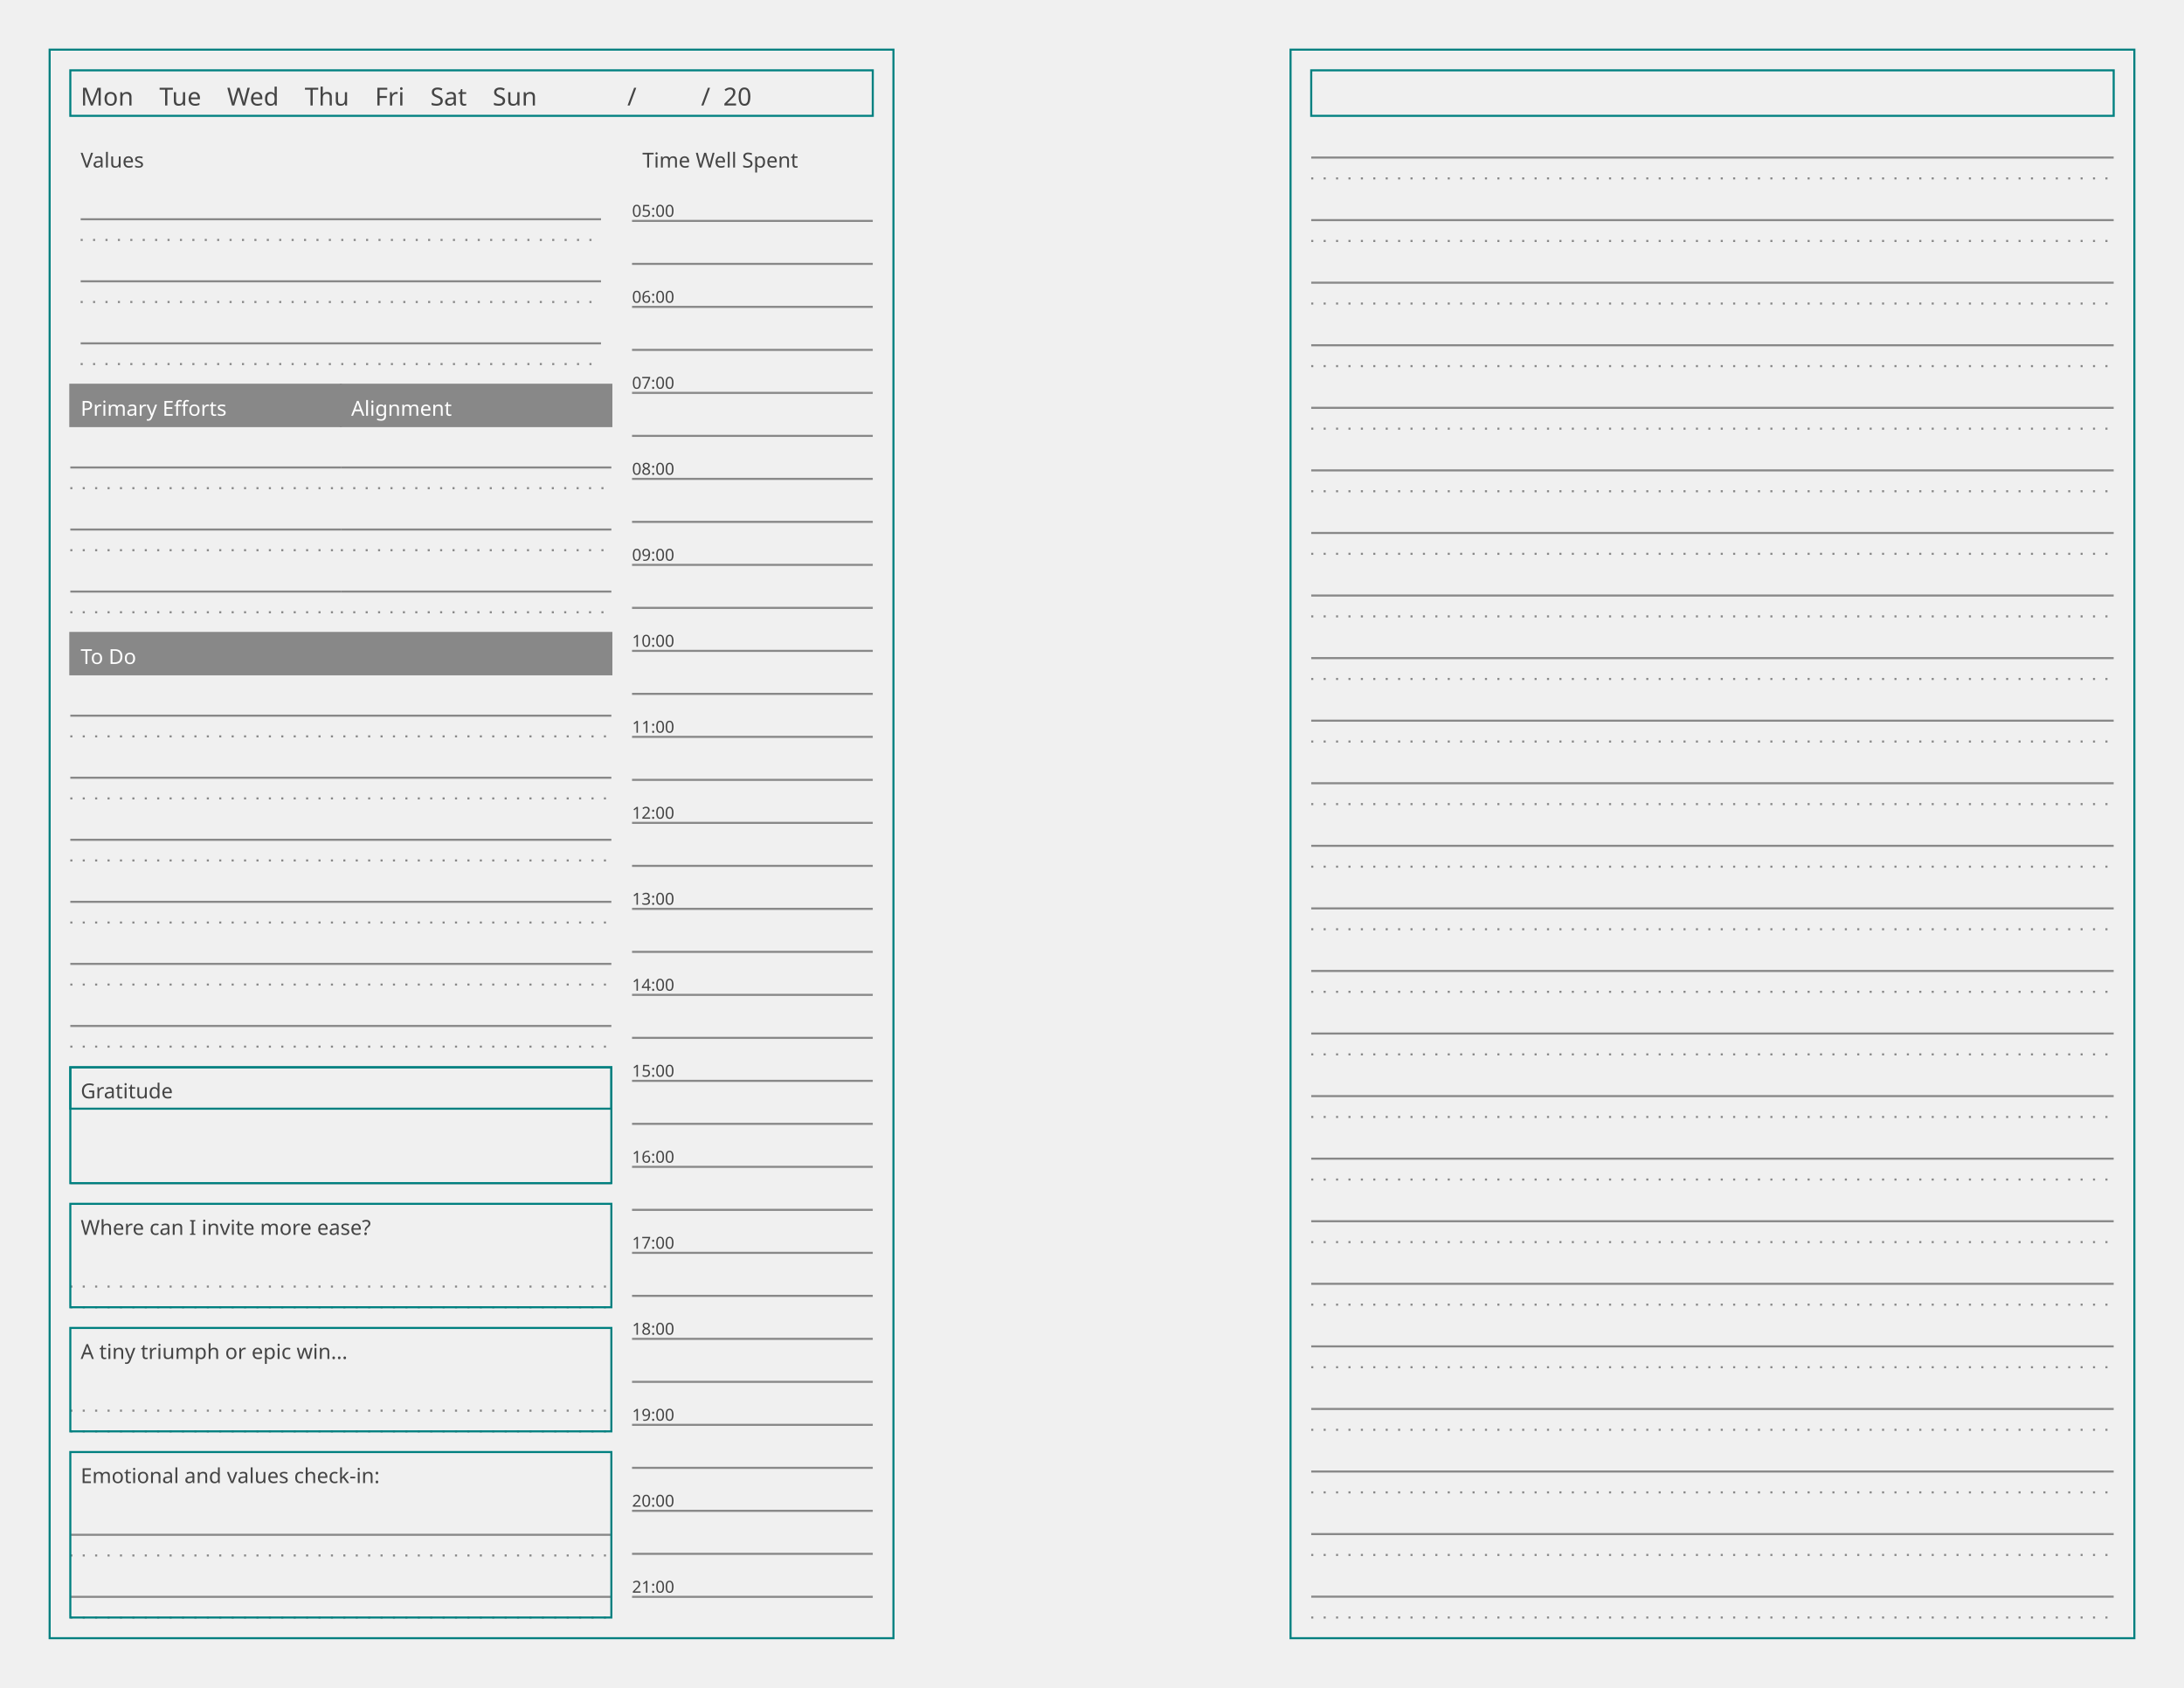
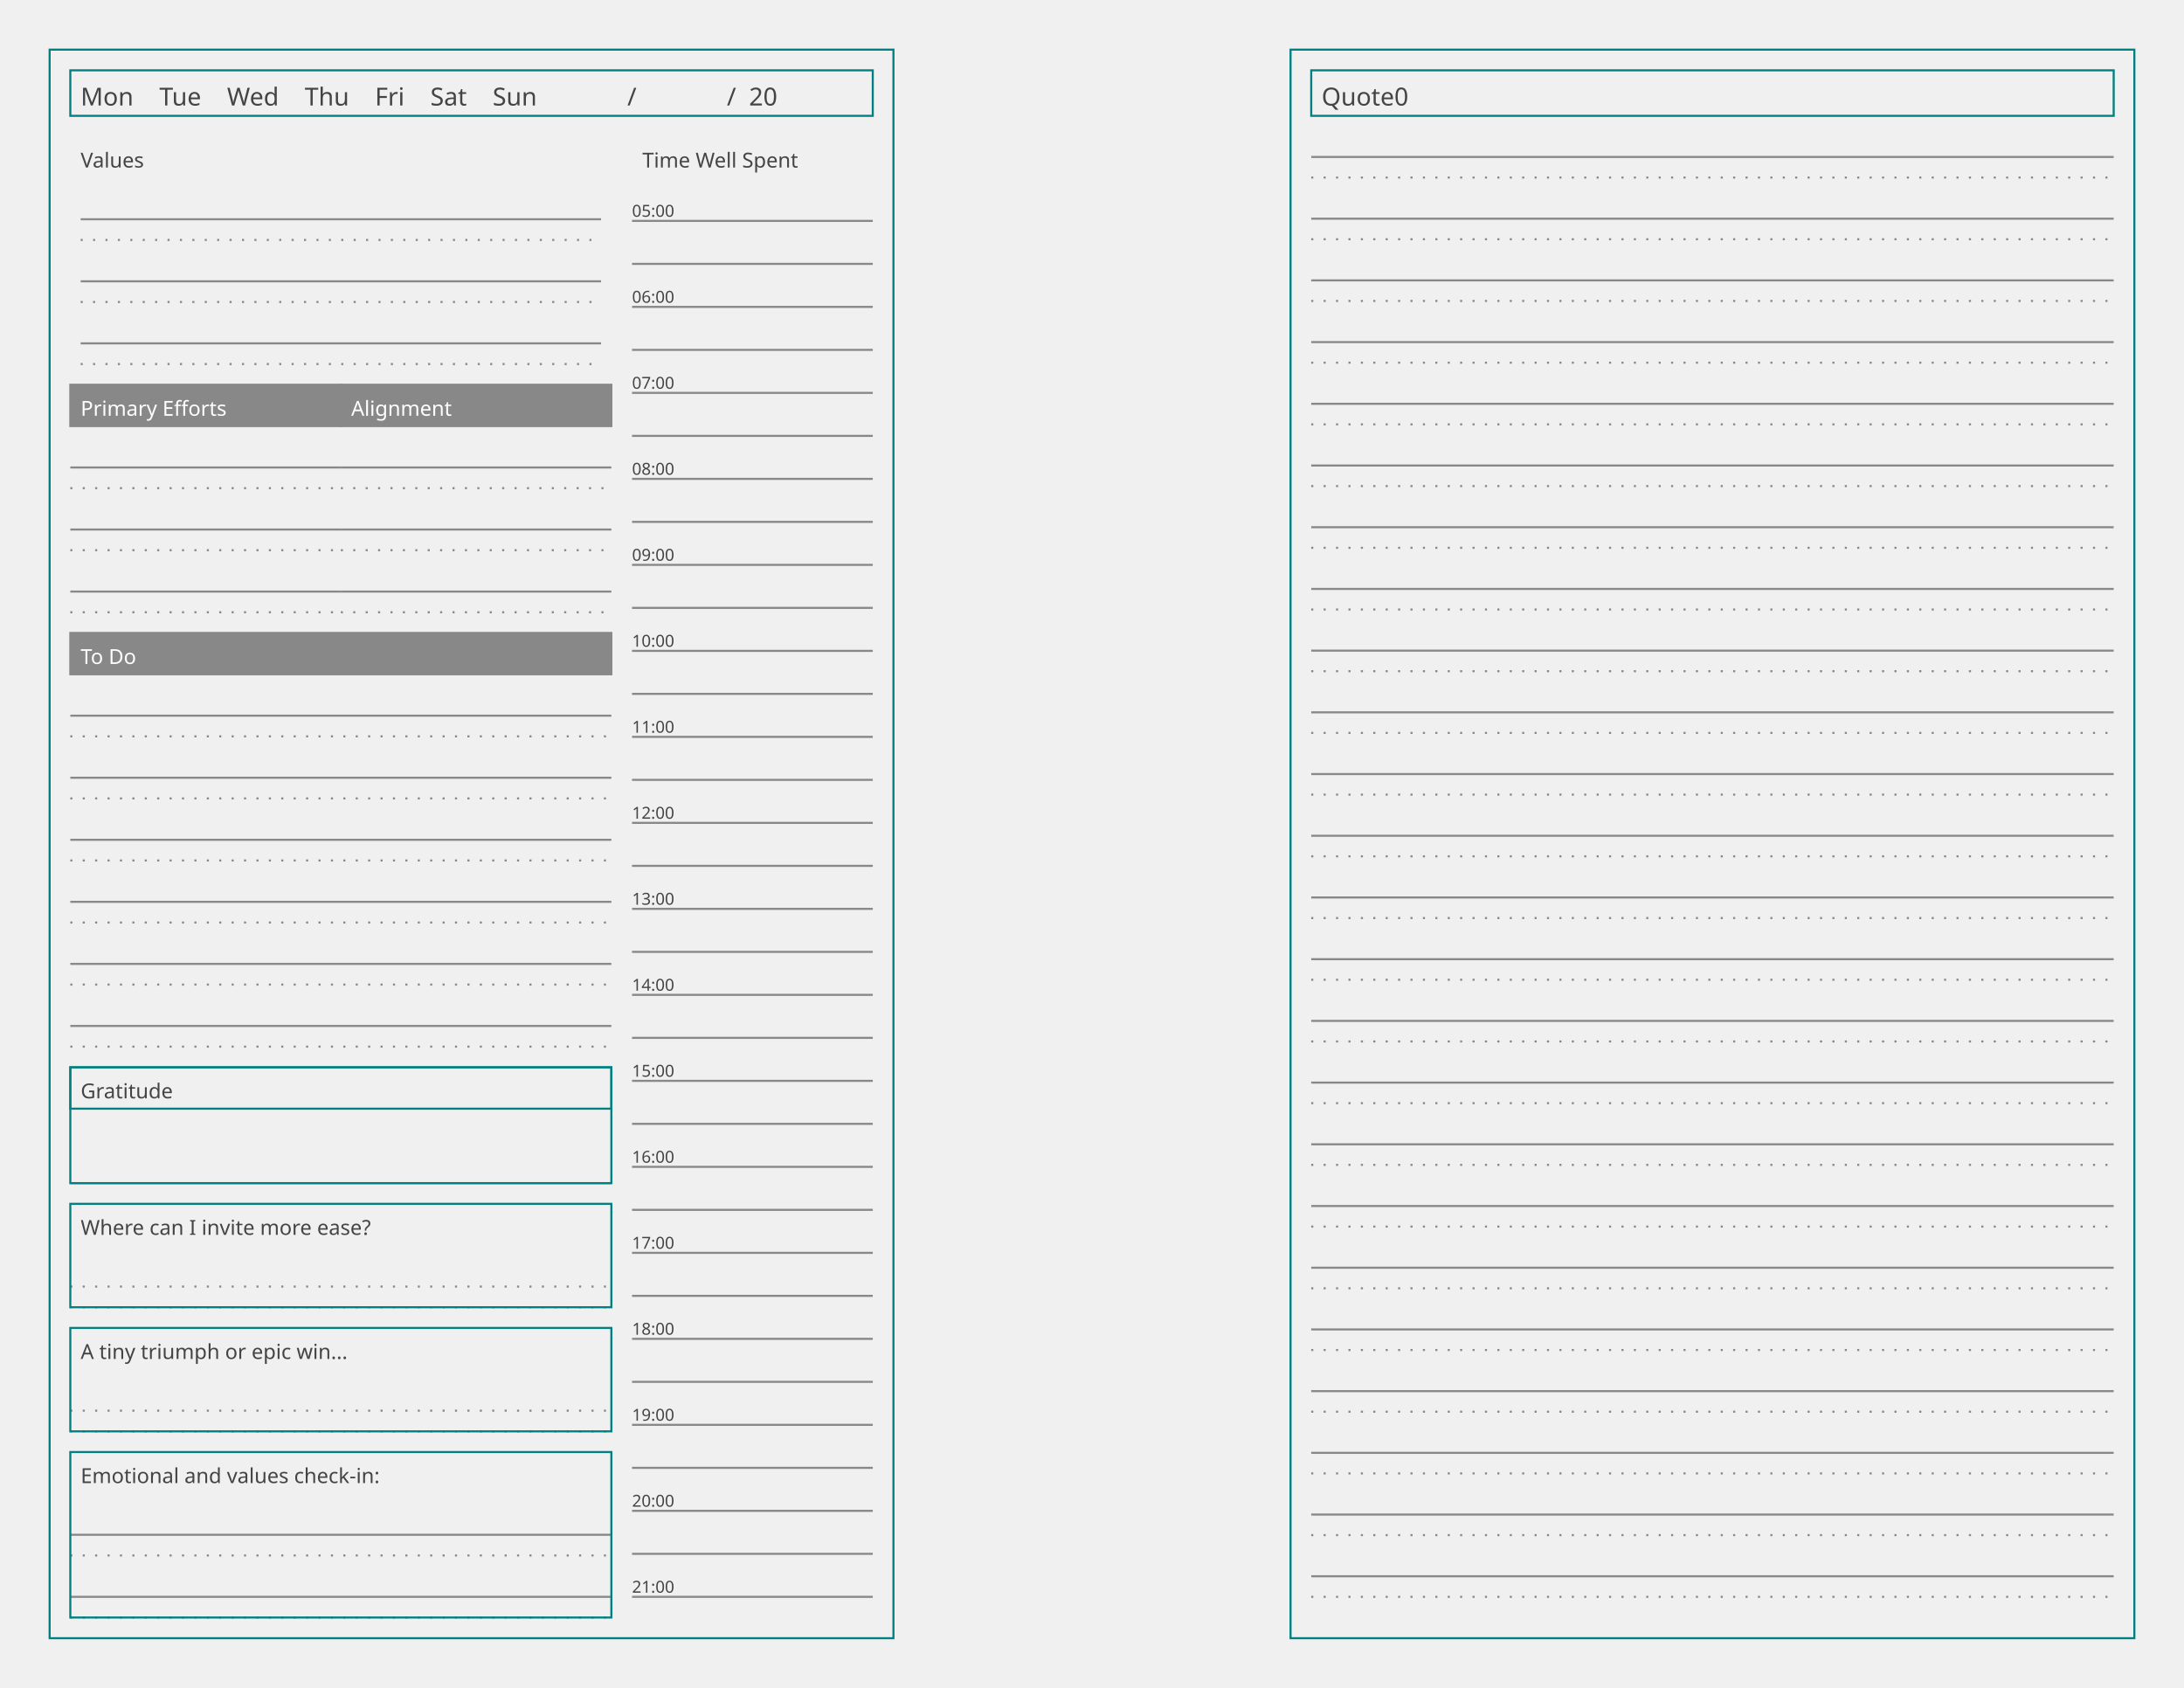
<svg xmlns="http://www.w3.org/2000/svg" baseProfile="tiny" height="8.5in" version="1.2" width="11in">
  <defs />
  <g transform="translate(24.0, 24.0)">
    <rect fill="none" height="768.0" stroke="#008080" width="408.0" x="0" y="0" />
    <g transform="translate(10, 10)">
      <rect fill="none" height="22" stroke="#008080" stroke-width="1" width="388.0" x="0" y="0" />
-       <text alignment-baseline="text-after-edge" fill="#444444" font-family="Trebuchet MS" font-size="12" text-anchor="start" transform="translate(5,17)">Mon    Tue    Wed    Thu    Fri    Sat    Sun              /          /  20          </text>
+       <text alignment-baseline="text-after-edge" fill="#444444" font-family="Trebuchet MS" font-size="12" text-anchor="start" transform="translate(5,17)">Mon    Tue    Wed    Thu    Fri    Sat    Sun              /              /  20          </text>
    </g>
    <g transform="translate(10, 32)">
      <g transform="translate(0,10)">
        <g>
          <g transform="translate(0,0)">
            <text alignment-baseline="text-after-edge" fill="#444444" font-family="Ubuntu Mono" font-size="10" text-anchor="start" transform="translate(5,15)">Values</text>
          </g>
          <g transform="translate(0,20)">
            <g>
              <line stroke="#888888" stroke-dasharray="1,5" stroke-width="1" transform="translate(5,30.0)" x1="0" x2="251.6" y1="0" y2="0" />
              <line stroke="#888888" stroke-dasharray="1,5" stroke-width="1" transform="translate(5,60.0)" x1="0" x2="251.6" y1="0" y2="0" />
              <line stroke="#888888" stroke-dasharray="1,5" stroke-width="1" transform="translate(5,90.0)" x1="0" x2="251.6" y1="0" y2="0" />
            </g>
            <g>
              <line stroke="#888888" stroke-dasharray="1,0" stroke-width="1" transform="translate(5,20.0)" x1="0" x2="251.6" y1="0" y2="0" />
              <line stroke="#888888" stroke-dasharray="1,0" stroke-width="1" transform="translate(5,50.0)" x1="0" x2="251.6" y1="0" y2="0" />
              <line stroke="#888888" stroke-dasharray="1,0" stroke-width="1" transform="translate(5,80.0)" x1="0" x2="251.6" y1="0" y2="0" />
            </g>
          </g>
        </g>
      </g>
-       <g transform="translate(0,130)">
+       <g transform="translate(0,130.0)">
        <g>
          <g transform="translate(0,0)">
            <g>
              <g transform="translate(0,0)">
                <rect fill="#888888" height="20" stroke="#888888" stroke-width="1" width="130.8" x="0" y="0" />
                <text alignment-baseline="text-after-edge" fill="#ffffff" font-family="Trebuchet MS" font-size="10" text-anchor="start" transform="translate(5,15)">Primary Efforts</text>
              </g>
              <g transform="translate(0,20)">
                <g>
                  <line stroke="#888888" stroke-dasharray="1,5" stroke-width="1" transform="translate(0,30.0)" x1="0" x2="130.8" y1="0" y2="0" />
                  <line stroke="#888888" stroke-dasharray="1,5" stroke-width="1" transform="translate(0,60.0)" x1="0" x2="130.8" y1="0" y2="0" />
                  <line stroke="#888888" stroke-dasharray="1,5" stroke-width="1" transform="translate(0,90.0)" x1="0" x2="130.8" y1="0" y2="0" />
                </g>
                <g>
                  <line stroke="#888888" stroke-dasharray="1,0" stroke-width="1" transform="translate(0,20.0)" x1="0" x2="130.8" y1="0" y2="0" />
                  <line stroke="#888888" stroke-dasharray="1,0" stroke-width="1" transform="translate(0,50.0)" x1="0" x2="130.8" y1="0" y2="0" />
                  <line stroke="#888888" stroke-dasharray="1,0" stroke-width="1" transform="translate(0,80.0)" x1="0" x2="130.8" y1="0" y2="0" />
                </g>
              </g>
            </g>
          </g>
          <g transform="translate(130.8,0)">
            <g>
              <g transform="translate(0,0)">
                <rect fill="#888888" height="20" stroke="#888888" stroke-width="1" width="130.8" x="0" y="0" />
                <text alignment-baseline="text-after-edge" fill="#ffffff" font-family="Trebuchet MS" font-size="10" text-anchor="start" transform="translate(5,15)">Alignment</text>
              </g>
              <g transform="translate(0,20)">
                <g>
                  <line stroke="#888888" stroke-dasharray="1,5" stroke-width="1" transform="translate(0,30.0)" x1="0" x2="130.8" y1="0" y2="0" />
                  <line stroke="#888888" stroke-dasharray="1,5" stroke-width="1" transform="translate(0,60.0)" x1="0" x2="130.8" y1="0" y2="0" />
                  <line stroke="#888888" stroke-dasharray="1,5" stroke-width="1" transform="translate(0,90.0)" x1="0" x2="130.8" y1="0" y2="0" />
                </g>
                <g>
                  <line stroke="#888888" stroke-dasharray="1,0" stroke-width="1" transform="translate(0,20.0)" x1="0" x2="130.8" y1="0" y2="0" />
                  <line stroke="#888888" stroke-dasharray="1,0" stroke-width="1" transform="translate(0,50.0)" x1="0" x2="130.8" y1="0" y2="0" />
                  <line stroke="#888888" stroke-dasharray="1,0" stroke-width="1" transform="translate(0,80.0)" x1="0" x2="130.8" y1="0" y2="0" />
                </g>
              </g>
            </g>
          </g>
        </g>
      </g>
-       <g transform="translate(0,250)">
+       <g transform="translate(0,250.0)">
        <g>
          <g transform="translate(0,0)">
            <rect fill="#888888" height="20" stroke="#888888" stroke-width="1" width="261.6" x="0" y="0" />
            <text alignment-baseline="text-after-edge" fill="#ffffff" font-family="Ubuntu Mono" font-size="10" text-anchor="start" transform="translate(5,15)">To Do</text>
          </g>
          <g transform="translate(0,20)">
            <g>
              <line stroke="#888888" stroke-dasharray="1,5" stroke-width="1" transform="translate(0,30.0)" x1="0" x2="261.6" y1="0" y2="0" />
              <line stroke="#888888" stroke-dasharray="1,5" stroke-width="1" transform="translate(0,60.0)" x1="0" x2="261.6" y1="0" y2="0" />
              <line stroke="#888888" stroke-dasharray="1,5" stroke-width="1" transform="translate(0,90.0)" x1="0" x2="261.6" y1="0" y2="0" />
              <line stroke="#888888" stroke-dasharray="1,5" stroke-width="1" transform="translate(0,120.0)" x1="0" x2="261.6" y1="0" y2="0" />
              <line stroke="#888888" stroke-dasharray="1,5" stroke-width="1" transform="translate(0,150.0)" x1="0" x2="261.6" y1="0" y2="0" />
              <line stroke="#888888" stroke-dasharray="1,5" stroke-width="1" transform="translate(0,180.0)" x1="0" x2="261.6" y1="0" y2="0" />
            </g>
            <g>
              <line stroke="#888888" stroke-dasharray="1,0" stroke-width="1" transform="translate(0,20.0)" x1="0" x2="261.6" y1="0" y2="0" />
              <line stroke="#888888" stroke-dasharray="1,0" stroke-width="1" transform="translate(0,50.0)" x1="0" x2="261.6" y1="0" y2="0" />
              <line stroke="#888888" stroke-dasharray="1,0" stroke-width="1" transform="translate(0,80.0)" x1="0" x2="261.6" y1="0" y2="0" />
              <line stroke="#888888" stroke-dasharray="1,0" stroke-width="1" transform="translate(0,110.0)" x1="0" x2="261.6" y1="0" y2="0" />
              <line stroke="#888888" stroke-dasharray="1,0" stroke-width="1" transform="translate(0,140.0)" x1="0" x2="261.6" y1="0" y2="0" />
              <line stroke="#888888" stroke-dasharray="1,0" stroke-width="1" transform="translate(0,170.0)" x1="0" x2="261.6" y1="0" y2="0" />
            </g>
          </g>
        </g>
      </g>
-       <g transform="translate(0,460)">
+       <g transform="translate(0,460.0)">
        <g>
          <g transform="translate(0,0)">
            <rect fill="none" height="20" stroke="#008080" stroke-width="1" width="261.6" x="0" y="0" />
            <text alignment-baseline="text-after-edge" fill="#444444" font-family="Trebuchet MS" font-size="10" text-anchor="start" transform="translate(5,15)">Gratitude</text>
          </g>
          <g transform="translate(0,20)">
            <line stroke="#888888" stroke-dasharray="1,0" stroke-width="1" transform="translate(0,36.0)" x1="0" x2="261.6" y1="0" y2="0" />
          </g>
        </g>
        <rect fill="none" height="56.0" stroke="#008080" stroke-width="1" width="261.6" x="0" y="0" />
      </g>
      <g transform="translate(0,526.0)">
        <g>
          <g transform="translate(0,0)">
            <text alignment-baseline="text-after-edge" fill="#444444" font-family="Ubuntu Mono" font-size="10" text-anchor="start" transform="translate(5,15)">Where can I invite more ease?</text>
          </g>
          <g transform="translate(0,20)">
            <g>
              <line stroke="#888888" stroke-dasharray="1,5" stroke-width="1" transform="translate(0,30.0)" x1="0" x2="261.6" y1="0" y2="0" />
            </g>
            <g>
              <line stroke="#888888" stroke-dasharray="1,5" stroke-width="1" transform="translate(0,20.0)" x1="0" x2="261.6" y1="0" y2="0" />
            </g>
          </g>
        </g>
        <rect fill="none" height="50" stroke="#008080" stroke-width="1" width="261.6" x="0" y="0" />
      </g>
      <g transform="translate(0,586.0)">
        <g>
          <g transform="translate(0,0)">
            <text alignment-baseline="text-after-edge" fill="#444444" font-family="Ubuntu Mono" font-size="10" text-anchor="start" transform="translate(5,15)">A tiny triumph or epic win...</text>
          </g>
          <g transform="translate(0,20)">
            <g>
              <line stroke="#888888" stroke-dasharray="1,5" stroke-width="1" transform="translate(0,30.0)" x1="0" x2="261.6" y1="0" y2="0" />
            </g>
            <g>
              <line stroke="#888888" stroke-dasharray="1,5" stroke-width="1" transform="translate(0,20.0)" x1="0" x2="261.6" y1="0" y2="0" />
            </g>
          </g>
        </g>
        <rect fill="none" height="50" stroke="#008080" stroke-width="1" width="261.6" x="0" y="0" />
      </g>
      <g transform="translate(0,646.0)">
        <g>
          <g transform="translate(0,0)">
            <text alignment-baseline="text-after-edge" fill="#444444" font-family="Ubuntu Mono" font-size="10" text-anchor="start" transform="translate(5,15)">Emotional and values check-in:</text>
          </g>
          <g transform="translate(0,20)">
            <g>
              <line stroke="#888888" stroke-dasharray="1,5" stroke-width="1" transform="translate(0,30.0)" x1="0" x2="261.6" y1="0" y2="0" />
              <line stroke="#888888" stroke-dasharray="1,5" stroke-width="1" transform="translate(0,60.0)" x1="0" x2="261.6" y1="0" y2="0" />
            </g>
            <g>
              <line stroke="#888888" stroke-dasharray="1,0" stroke-width="1" transform="translate(0,20.0)" x1="0" x2="261.6" y1="0" y2="0" />
              <line stroke="#888888" stroke-dasharray="1,0" stroke-width="1" transform="translate(0,50.0)" x1="0" x2="261.6" y1="0" y2="0" />
            </g>
          </g>
        </g>
        <rect fill="none" height="80" stroke="#008080" stroke-width="1" width="261.6" x="0" y="0" />
      </g>
    </g>
    <g transform="translate(281.6,32)">
      <g>
        <rect fill="none" height="20" stroke="none" width="116.4" x="0" y="10" />
        <text alignment-baseline="text-after-edge" fill="#444444" font-family="Ubuntu Mono" font-size="10" text-anchor="start" x="5" y="25">Time Well Spent</text>
      </g>
      <g>
        <text alignment-baseline="text-after-edge" fill="#444444" font-family="Ubuntu Mono" font-size="8" text-anchor="start" x="0" y="48.788">05:00</text>
        <line stroke="#888888" x1="0" x2="116.4" y1="50.788" y2="50.788" />
        <line stroke="#888888" x1="0" x2="116.4" y1="71.576" y2="71.576" />
        <text alignment-baseline="text-after-edge" fill="#444444" font-family="Ubuntu Mono" font-size="8" text-anchor="start" x="0" y="90.364">06:00</text>
        <line stroke="#888888" x1="0" x2="116.4" y1="92.364" y2="92.364" />
        <line stroke="#888888" x1="0" x2="116.4" y1="113.152" y2="113.152" />
        <text alignment-baseline="text-after-edge" fill="#444444" font-family="Ubuntu Mono" font-size="8" text-anchor="start" x="0" y="131.939">07:00</text>
        <line stroke="#888888" x1="0" x2="116.4" y1="133.939" y2="133.939" />
        <line stroke="#888888" x1="0" x2="116.4" y1="154.727" y2="154.727" />
        <text alignment-baseline="text-after-edge" fill="#444444" font-family="Ubuntu Mono" font-size="8" text-anchor="start" x="0" y="173.515">08:00</text>
        <line stroke="#888888" x1="0" x2="116.4" y1="175.515" y2="175.515" />
        <line stroke="#888888" x1="0" x2="116.4" y1="196.303" y2="196.303" />
        <text alignment-baseline="text-after-edge" fill="#444444" font-family="Ubuntu Mono" font-size="8" text-anchor="start" x="0" y="215.091">09:00</text>
        <line stroke="#888888" x1="0" x2="116.4" y1="217.091" y2="217.091" />
        <line stroke="#888888" x1="0" x2="116.4" y1="237.879" y2="237.879" />
        <text alignment-baseline="text-after-edge" fill="#444444" font-family="Ubuntu Mono" font-size="8" text-anchor="start" x="0" y="256.667">10:00</text>
        <line stroke="#888888" x1="0" x2="116.4" y1="258.667" y2="258.667" />
        <line stroke="#888888" x1="0" x2="116.4" y1="279.455" y2="279.455" />
        <text alignment-baseline="text-after-edge" fill="#444444" font-family="Ubuntu Mono" font-size="8" text-anchor="start" x="0" y="298.242">11:00</text>
        <line stroke="#888888" x1="0" x2="116.4" y1="300.242" y2="300.242" />
        <line stroke="#888888" x1="0" x2="116.4" y1="321.03" y2="321.03" />
        <text alignment-baseline="text-after-edge" fill="#444444" font-family="Ubuntu Mono" font-size="8" text-anchor="start" x="0" y="339.818">12:00</text>
        <line stroke="#888888" x1="0" x2="116.4" y1="341.818" y2="341.818" />
        <line stroke="#888888" x1="0" x2="116.4" y1="362.606" y2="362.606" />
        <text alignment-baseline="text-after-edge" fill="#444444" font-family="Ubuntu Mono" font-size="8" text-anchor="start" x="0" y="381.394">13:00</text>
        <line stroke="#888888" x1="0" x2="116.4" y1="383.394" y2="383.394" />
        <line stroke="#888888" x1="0" x2="116.4" y1="404.182" y2="404.182" />
        <text alignment-baseline="text-after-edge" fill="#444444" font-family="Ubuntu Mono" font-size="8" text-anchor="start" x="0" y="422.97">14:00</text>
        <line stroke="#888888" x1="0" x2="116.4" y1="424.97" y2="424.97" />
        <line stroke="#888888" x1="0" x2="116.4" y1="445.758" y2="445.758" />
        <text alignment-baseline="text-after-edge" fill="#444444" font-family="Ubuntu Mono" font-size="8" text-anchor="start" x="0" y="464.545">15:00</text>
        <line stroke="#888888" x1="0" x2="116.4" y1="466.545" y2="466.545" />
        <line stroke="#888888" x1="0" x2="116.4" y1="487.333" y2="487.333" />
        <text alignment-baseline="text-after-edge" fill="#444444" font-family="Ubuntu Mono" font-size="8" text-anchor="start" x="0" y="506.121">16:00</text>
        <line stroke="#888888" x1="0" x2="116.4" y1="508.121" y2="508.121" />
        <line stroke="#888888" x1="0" x2="116.4" y1="528.909" y2="528.909" />
        <text alignment-baseline="text-after-edge" fill="#444444" font-family="Ubuntu Mono" font-size="8" text-anchor="start" x="0" y="547.697">17:00</text>
        <line stroke="#888888" x1="0" x2="116.4" y1="549.697" y2="549.697" />
        <line stroke="#888888" x1="0" x2="116.4" y1="570.485" y2="570.485" />
        <text alignment-baseline="text-after-edge" fill="#444444" font-family="Ubuntu Mono" font-size="8" text-anchor="start" x="0" y="589.273">18:00</text>
        <line stroke="#888888" x1="0" x2="116.4" y1="591.273" y2="591.273" />
        <line stroke="#888888" x1="0" x2="116.4" y1="612.061" y2="612.061" />
        <text alignment-baseline="text-after-edge" fill="#444444" font-family="Ubuntu Mono" font-size="8" text-anchor="start" x="0" y="630.848">19:00</text>
        <line stroke="#888888" x1="0" x2="116.4" y1="632.848" y2="632.848" />
        <line stroke="#888888" x1="0" x2="116.4" y1="653.636" y2="653.636" />
        <text alignment-baseline="text-after-edge" fill="#444444" font-family="Ubuntu Mono" font-size="8" text-anchor="start" x="0" y="672.424">20:00</text>
        <line stroke="#888888" x1="0" x2="116.4" y1="674.424" y2="674.424" />
        <line stroke="#888888" x1="0" x2="116.4" y1="695.212" y2="695.212" />
        <text alignment-baseline="text-after-edge" fill="#444444" font-family="Ubuntu Mono" font-size="8" text-anchor="start" x="0" y="714.0">21:00</text>
        <line stroke="#888888" x1="0" x2="116.4" y1="716.0" y2="716.0" />
      </g>
    </g>
  </g>
  <g transform="translate(624.0, 24.0)">
    <rect fill="none" height="768.0" stroke="#008080" width="408.0" x="0" y="0" />
    <g transform="translate(10, 10)">
      <rect fill="none" height="22" stroke="#008080" stroke-width="1" width="388.0" x="0" y="0" />
-       <text alignment-baseline="text-after-edge" fill="#444444" font-family="Trebuchet MS" font-size="12" text-anchor="start" transform="translate(5,17)" />
+       <text alignment-baseline="text-after-edge" fill="#444444" font-family="Trebuchet MS" font-size="12" text-anchor="start" transform="translate(5,17)">Quote0</text>
    </g>
    <g transform="translate(10, 32)">
      <g transform="translate(0,0)">
        <g>
-           <line stroke="#888888" stroke-dasharray="1,5" stroke-width="1" transform="translate(0,30.25)" x1="0" x2="388.0" y1="0" y2="0" />
-           <line stroke="#888888" stroke-dasharray="1,5" stroke-width="1" transform="translate(0,60.5)" x1="0" x2="388.0" y1="0" y2="0" />
-           <line stroke="#888888" stroke-dasharray="1,5" stroke-width="1" transform="translate(0,90.75)" x1="0" x2="388.0" y1="0" y2="0" />
-           <line stroke="#888888" stroke-dasharray="1,5" stroke-width="1" transform="translate(0,121.0)" x1="0" x2="388.0" y1="0" y2="0" />
-           <line stroke="#888888" stroke-dasharray="1,5" stroke-width="1" transform="translate(0,151.25)" x1="0" x2="388.0" y1="0" y2="0" />
-           <line stroke="#888888" stroke-dasharray="1,5" stroke-width="1" transform="translate(0,181.5)" x1="0" x2="388.0" y1="0" y2="0" />
-           <line stroke="#888888" stroke-dasharray="1,5" stroke-width="1" transform="translate(0,211.75)" x1="0" x2="388.0" y1="0" y2="0" />
-           <line stroke="#888888" stroke-dasharray="1,5" stroke-width="1" transform="translate(0,242.0)" x1="0" x2="388.0" y1="0" y2="0" />
-           <line stroke="#888888" stroke-dasharray="1,5" stroke-width="1" transform="translate(0,272.25)" x1="0" x2="388.0" y1="0" y2="0" />
-           <line stroke="#888888" stroke-dasharray="1,5" stroke-width="1" transform="translate(0,302.5)" x1="0" x2="388.0" y1="0" y2="0" />
-           <line stroke="#888888" stroke-dasharray="1,5" stroke-width="1" transform="translate(0,332.75)" x1="0" x2="388.0" y1="0" y2="0" />
-           <line stroke="#888888" stroke-dasharray="1,5" stroke-width="1" transform="translate(0,363.0)" x1="0" x2="388.0" y1="0" y2="0" />
-           <line stroke="#888888" stroke-dasharray="1,5" stroke-width="1" transform="translate(0,393.25)" x1="0" x2="388.0" y1="0" y2="0" />
-           <line stroke="#888888" stroke-dasharray="1,5" stroke-width="1" transform="translate(0,423.5)" x1="0" x2="388.0" y1="0" y2="0" />
-           <line stroke="#888888" stroke-dasharray="1,5" stroke-width="1" transform="translate(0,453.75)" x1="0" x2="388.0" y1="0" y2="0" />
-           <line stroke="#888888" stroke-dasharray="1,5" stroke-width="1" transform="translate(0,484.0)" x1="0" x2="388.0" y1="0" y2="0" />
-           <line stroke="#888888" stroke-dasharray="1,5" stroke-width="1" transform="translate(0,514.25)" x1="0" x2="388.0" y1="0" y2="0" />
-           <line stroke="#888888" stroke-dasharray="1,5" stroke-width="1" transform="translate(0,544.5)" x1="0" x2="388.0" y1="0" y2="0" />
-           <line stroke="#888888" stroke-dasharray="1,5" stroke-width="1" transform="translate(0,574.75)" x1="0" x2="388.0" y1="0" y2="0" />
-           <line stroke="#888888" stroke-dasharray="1,5" stroke-width="1" transform="translate(0,605.0)" x1="0" x2="388.0" y1="0" y2="0" />
-           <line stroke="#888888" stroke-dasharray="1,5" stroke-width="1" transform="translate(0,635.25)" x1="0" x2="388.0" y1="0" y2="0" />
-           <line stroke="#888888" stroke-dasharray="1,5" stroke-width="1" transform="translate(0,665.5)" x1="0" x2="388.0" y1="0" y2="0" />
-           <line stroke="#888888" stroke-dasharray="1,5" stroke-width="1" transform="translate(0,695.75)" x1="0" x2="388.0" y1="0" y2="0" />
-           <line stroke="#888888" stroke-dasharray="1,5" stroke-width="1" transform="translate(0,726.0)" x1="0" x2="388.0" y1="0" y2="0" />
-         </g>
-         <g>
-           <line stroke="#888888" stroke-dasharray="1,0" stroke-width="1" transform="translate(0,20.16667)" x1="0" x2="388.0" y1="0" y2="0" />
-           <line stroke="#888888" stroke-dasharray="1,0" stroke-width="1" transform="translate(0,50.41667)" x1="0" x2="388.0" y1="0" y2="0" />
-           <line stroke="#888888" stroke-dasharray="1,0" stroke-width="1" transform="translate(0,80.66667)" x1="0" x2="388.0" y1="0" y2="0" />
-           <line stroke="#888888" stroke-dasharray="1,0" stroke-width="1" transform="translate(0,110.9167)" x1="0" x2="388.0" y1="0" y2="0" />
-           <line stroke="#888888" stroke-dasharray="1,0" stroke-width="1" transform="translate(0,141.1667)" x1="0" x2="388.0" y1="0" y2="0" />
-           <line stroke="#888888" stroke-dasharray="1,0" stroke-width="1" transform="translate(0,171.4167)" x1="0" x2="388.0" y1="0" y2="0" />
-           <line stroke="#888888" stroke-dasharray="1,0" stroke-width="1" transform="translate(0,201.6667)" x1="0" x2="388.0" y1="0" y2="0" />
-           <line stroke="#888888" stroke-dasharray="1,0" stroke-width="1" transform="translate(0,231.9167)" x1="0" x2="388.0" y1="0" y2="0" />
-           <line stroke="#888888" stroke-dasharray="1,0" stroke-width="1" transform="translate(0,262.1667)" x1="0" x2="388.0" y1="0" y2="0" />
-           <line stroke="#888888" stroke-dasharray="1,0" stroke-width="1" transform="translate(0,292.4167)" x1="0" x2="388.0" y1="0" y2="0" />
-           <line stroke="#888888" stroke-dasharray="1,0" stroke-width="1" transform="translate(0,322.6667)" x1="0" x2="388.0" y1="0" y2="0" />
-           <line stroke="#888888" stroke-dasharray="1,0" stroke-width="1" transform="translate(0,352.9167)" x1="0" x2="388.0" y1="0" y2="0" />
-           <line stroke="#888888" stroke-dasharray="1,0" stroke-width="1" transform="translate(0,383.1667)" x1="0" x2="388.0" y1="0" y2="0" />
-           <line stroke="#888888" stroke-dasharray="1,0" stroke-width="1" transform="translate(0,413.4167)" x1="0" x2="388.0" y1="0" y2="0" />
-           <line stroke="#888888" stroke-dasharray="1,0" stroke-width="1" transform="translate(0,443.6667)" x1="0" x2="388.0" y1="0" y2="0" />
-           <line stroke="#888888" stroke-dasharray="1,0" stroke-width="1" transform="translate(0,473.9167)" x1="0" x2="388.0" y1="0" y2="0" />
-           <line stroke="#888888" stroke-dasharray="1,0" stroke-width="1" transform="translate(0,504.1667)" x1="0" x2="388.0" y1="0" y2="0" />
-           <line stroke="#888888" stroke-dasharray="1,0" stroke-width="1" transform="translate(0,534.4167)" x1="0" x2="388.0" y1="0" y2="0" />
-           <line stroke="#888888" stroke-dasharray="1,0" stroke-width="1" transform="translate(0,564.6667)" x1="0" x2="388.0" y1="0" y2="0" />
-           <line stroke="#888888" stroke-dasharray="1,0" stroke-width="1" transform="translate(0,594.9167)" x1="0" x2="388.0" y1="0" y2="0" />
-           <line stroke="#888888" stroke-dasharray="1,0" stroke-width="1" transform="translate(0,625.1667)" x1="0" x2="388.0" y1="0" y2="0" />
-           <line stroke="#888888" stroke-dasharray="1,0" stroke-width="1" transform="translate(0,655.4167)" x1="0" x2="388.0" y1="0" y2="0" />
-           <line stroke="#888888" stroke-dasharray="1,0" stroke-width="1" transform="translate(0,685.6667)" x1="0" x2="388.0" y1="0" y2="0" />
-           <line stroke="#888888" stroke-dasharray="1,0" stroke-width="1" transform="translate(0,715.9167)" x1="0" x2="388.0" y1="0" y2="0" />
+           <line stroke="#888888" stroke-dasharray="1,5" stroke-width="1" transform="translate(0,29.83333)" x1="0" x2="388.0" y1="0" y2="0" />
+           <line stroke="#888888" stroke-dasharray="1,5" stroke-width="1" transform="translate(0,59.66667)" x1="0" x2="388.0" y1="0" y2="0" />
+           <line stroke="#888888" stroke-dasharray="1,5" stroke-width="1" transform="translate(0,89.5)" x1="0" x2="388.0" y1="0" y2="0" />
+           <line stroke="#888888" stroke-dasharray="1,5" stroke-width="1" transform="translate(0,119.3333)" x1="0" x2="388.0" y1="0" y2="0" />
+           <line stroke="#888888" stroke-dasharray="1,5" stroke-width="1" transform="translate(0,149.1667)" x1="0" x2="388.0" y1="0" y2="0" />
+           <line stroke="#888888" stroke-dasharray="1,5" stroke-width="1" transform="translate(0,179.0)" x1="0" x2="388.0" y1="0" y2="0" />
+           <line stroke="#888888" stroke-dasharray="1,5" stroke-width="1" transform="translate(0,208.8333)" x1="0" x2="388.0" y1="0" y2="0" />
+           <line stroke="#888888" stroke-dasharray="1,5" stroke-width="1" transform="translate(0,238.6667)" x1="0" x2="388.0" y1="0" y2="0" />
+           <line stroke="#888888" stroke-dasharray="1,5" stroke-width="1" transform="translate(0,268.5)" x1="0" x2="388.0" y1="0" y2="0" />
+           <line stroke="#888888" stroke-dasharray="1,5" stroke-width="1" transform="translate(0,298.3333)" x1="0" x2="388.0" y1="0" y2="0" />
+           <line stroke="#888888" stroke-dasharray="1,5" stroke-width="1" transform="translate(0,328.1667)" x1="0" x2="388.0" y1="0" y2="0" />
+           <line stroke="#888888" stroke-dasharray="1,5" stroke-width="1" transform="translate(0,358)" x1="0" x2="388.0" y1="0" y2="0" />
+           <line stroke="#888888" stroke-dasharray="1,5" stroke-width="1" transform="translate(0,387.8333)" x1="0" x2="388.0" y1="0" y2="0" />
+           <line stroke="#888888" stroke-dasharray="1,5" stroke-width="1" transform="translate(0,417.6667)" x1="0" x2="388.0" y1="0" y2="0" />
+           <line stroke="#888888" stroke-dasharray="1,5" stroke-width="1" transform="translate(0,447.5)" x1="0" x2="388.0" y1="0" y2="0" />
+           <line stroke="#888888" stroke-dasharray="1,5" stroke-width="1" transform="translate(0,477.3333)" x1="0" x2="388.0" y1="0" y2="0" />
+           <line stroke="#888888" stroke-dasharray="1,5" stroke-width="1" transform="translate(0,507.1667)" x1="0" x2="388.0" y1="0" y2="0" />
+           <line stroke="#888888" stroke-dasharray="1,5" stroke-width="1" transform="translate(0,537)" x1="0" x2="388.0" y1="0" y2="0" />
+           <line stroke="#888888" stroke-dasharray="1,5" stroke-width="1" transform="translate(0,566.8333)" x1="0" x2="388.0" y1="0" y2="0" />
+           <line stroke="#888888" stroke-dasharray="1,5" stroke-width="1" transform="translate(0,596.6667)" x1="0" x2="388.0" y1="0" y2="0" />
+           <line stroke="#888888" stroke-dasharray="1,5" stroke-width="1" transform="translate(0,626.5)" x1="0" x2="388.0" y1="0" y2="0" />
+           <line stroke="#888888" stroke-dasharray="1,5" stroke-width="1" transform="translate(0,656.3333)" x1="0" x2="388.0" y1="0" y2="0" />
+           <line stroke="#888888" stroke-dasharray="1,5" stroke-width="1" transform="translate(0,686.1667)" x1="0" x2="388.0" y1="0" y2="0" />
+           <line stroke="#888888" stroke-dasharray="1,5" stroke-width="1" transform="translate(0,716)" x1="0" x2="388.0" y1="0" y2="0" />
+         </g>
+         <g>
+           <line stroke="#888888" stroke-dasharray="1,0" stroke-width="1" transform="translate(0,19.88889)" x1="0" x2="388.0" y1="0" y2="0" />
+           <line stroke="#888888" stroke-dasharray="1,0" stroke-width="1" transform="translate(0,49.72222)" x1="0" x2="388.0" y1="0" y2="0" />
+           <line stroke="#888888" stroke-dasharray="1,0" stroke-width="1" transform="translate(0,79.55556)" x1="0" x2="388.0" y1="0" y2="0" />
+           <line stroke="#888888" stroke-dasharray="1,0" stroke-width="1" transform="translate(0,109.3889)" x1="0" x2="388.0" y1="0" y2="0" />
+           <line stroke="#888888" stroke-dasharray="1,0" stroke-width="1" transform="translate(0,139.2222)" x1="0" x2="388.0" y1="0" y2="0" />
+           <line stroke="#888888" stroke-dasharray="1,0" stroke-width="1" transform="translate(0,169.0556)" x1="0" x2="388.0" y1="0" y2="0" />
+           <line stroke="#888888" stroke-dasharray="1,0" stroke-width="1" transform="translate(0,198.8889)" x1="0" x2="388.0" y1="0" y2="0" />
+           <line stroke="#888888" stroke-dasharray="1,0" stroke-width="1" transform="translate(0,228.7222)" x1="0" x2="388.0" y1="0" y2="0" />
+           <line stroke="#888888" stroke-dasharray="1,0" stroke-width="1" transform="translate(0,258.5556)" x1="0" x2="388.0" y1="0" y2="0" />
+           <line stroke="#888888" stroke-dasharray="1,0" stroke-width="1" transform="translate(0,288.3889)" x1="0" x2="388.0" y1="0" y2="0" />
+           <line stroke="#888888" stroke-dasharray="1,0" stroke-width="1" transform="translate(0,318.2222)" x1="0" x2="388.0" y1="0" y2="0" />
+           <line stroke="#888888" stroke-dasharray="1,0" stroke-width="1" transform="translate(0,348.0556)" x1="0" x2="388.0" y1="0" y2="0" />
+           <line stroke="#888888" stroke-dasharray="1,0" stroke-width="1" transform="translate(0,377.8889)" x1="0" x2="388.0" y1="0" y2="0" />
+           <line stroke="#888888" stroke-dasharray="1,0" stroke-width="1" transform="translate(0,407.7222)" x1="0" x2="388.0" y1="0" y2="0" />
+           <line stroke="#888888" stroke-dasharray="1,0" stroke-width="1" transform="translate(0,437.5556)" x1="0" x2="388.0" y1="0" y2="0" />
+           <line stroke="#888888" stroke-dasharray="1,0" stroke-width="1" transform="translate(0,467.3889)" x1="0" x2="388.0" y1="0" y2="0" />
+           <line stroke="#888888" stroke-dasharray="1,0" stroke-width="1" transform="translate(0,497.2222)" x1="0" x2="388.0" y1="0" y2="0" />
+           <line stroke="#888888" stroke-dasharray="1,0" stroke-width="1" transform="translate(0,527.0556)" x1="0" x2="388.0" y1="0" y2="0" />
+           <line stroke="#888888" stroke-dasharray="1,0" stroke-width="1" transform="translate(0,556.8889)" x1="0" x2="388.0" y1="0" y2="0" />
+           <line stroke="#888888" stroke-dasharray="1,0" stroke-width="1" transform="translate(0,586.7222)" x1="0" x2="388.0" y1="0" y2="0" />
+           <line stroke="#888888" stroke-dasharray="1,0" stroke-width="1" transform="translate(0,616.5556)" x1="0" x2="388.0" y1="0" y2="0" />
+           <line stroke="#888888" stroke-dasharray="1,0" stroke-width="1" transform="translate(0,646.3889)" x1="0" x2="388.0" y1="0" y2="0" />
+           <line stroke="#888888" stroke-dasharray="1,0" stroke-width="1" transform="translate(0,676.2222)" x1="0" x2="388.0" y1="0" y2="0" />
+           <line stroke="#888888" stroke-dasharray="1,0" stroke-width="1" transform="translate(0,706.0556)" x1="0" x2="388.0" y1="0" y2="0" />
        </g>
      </g>
    </g>
  </g>
</svg>
